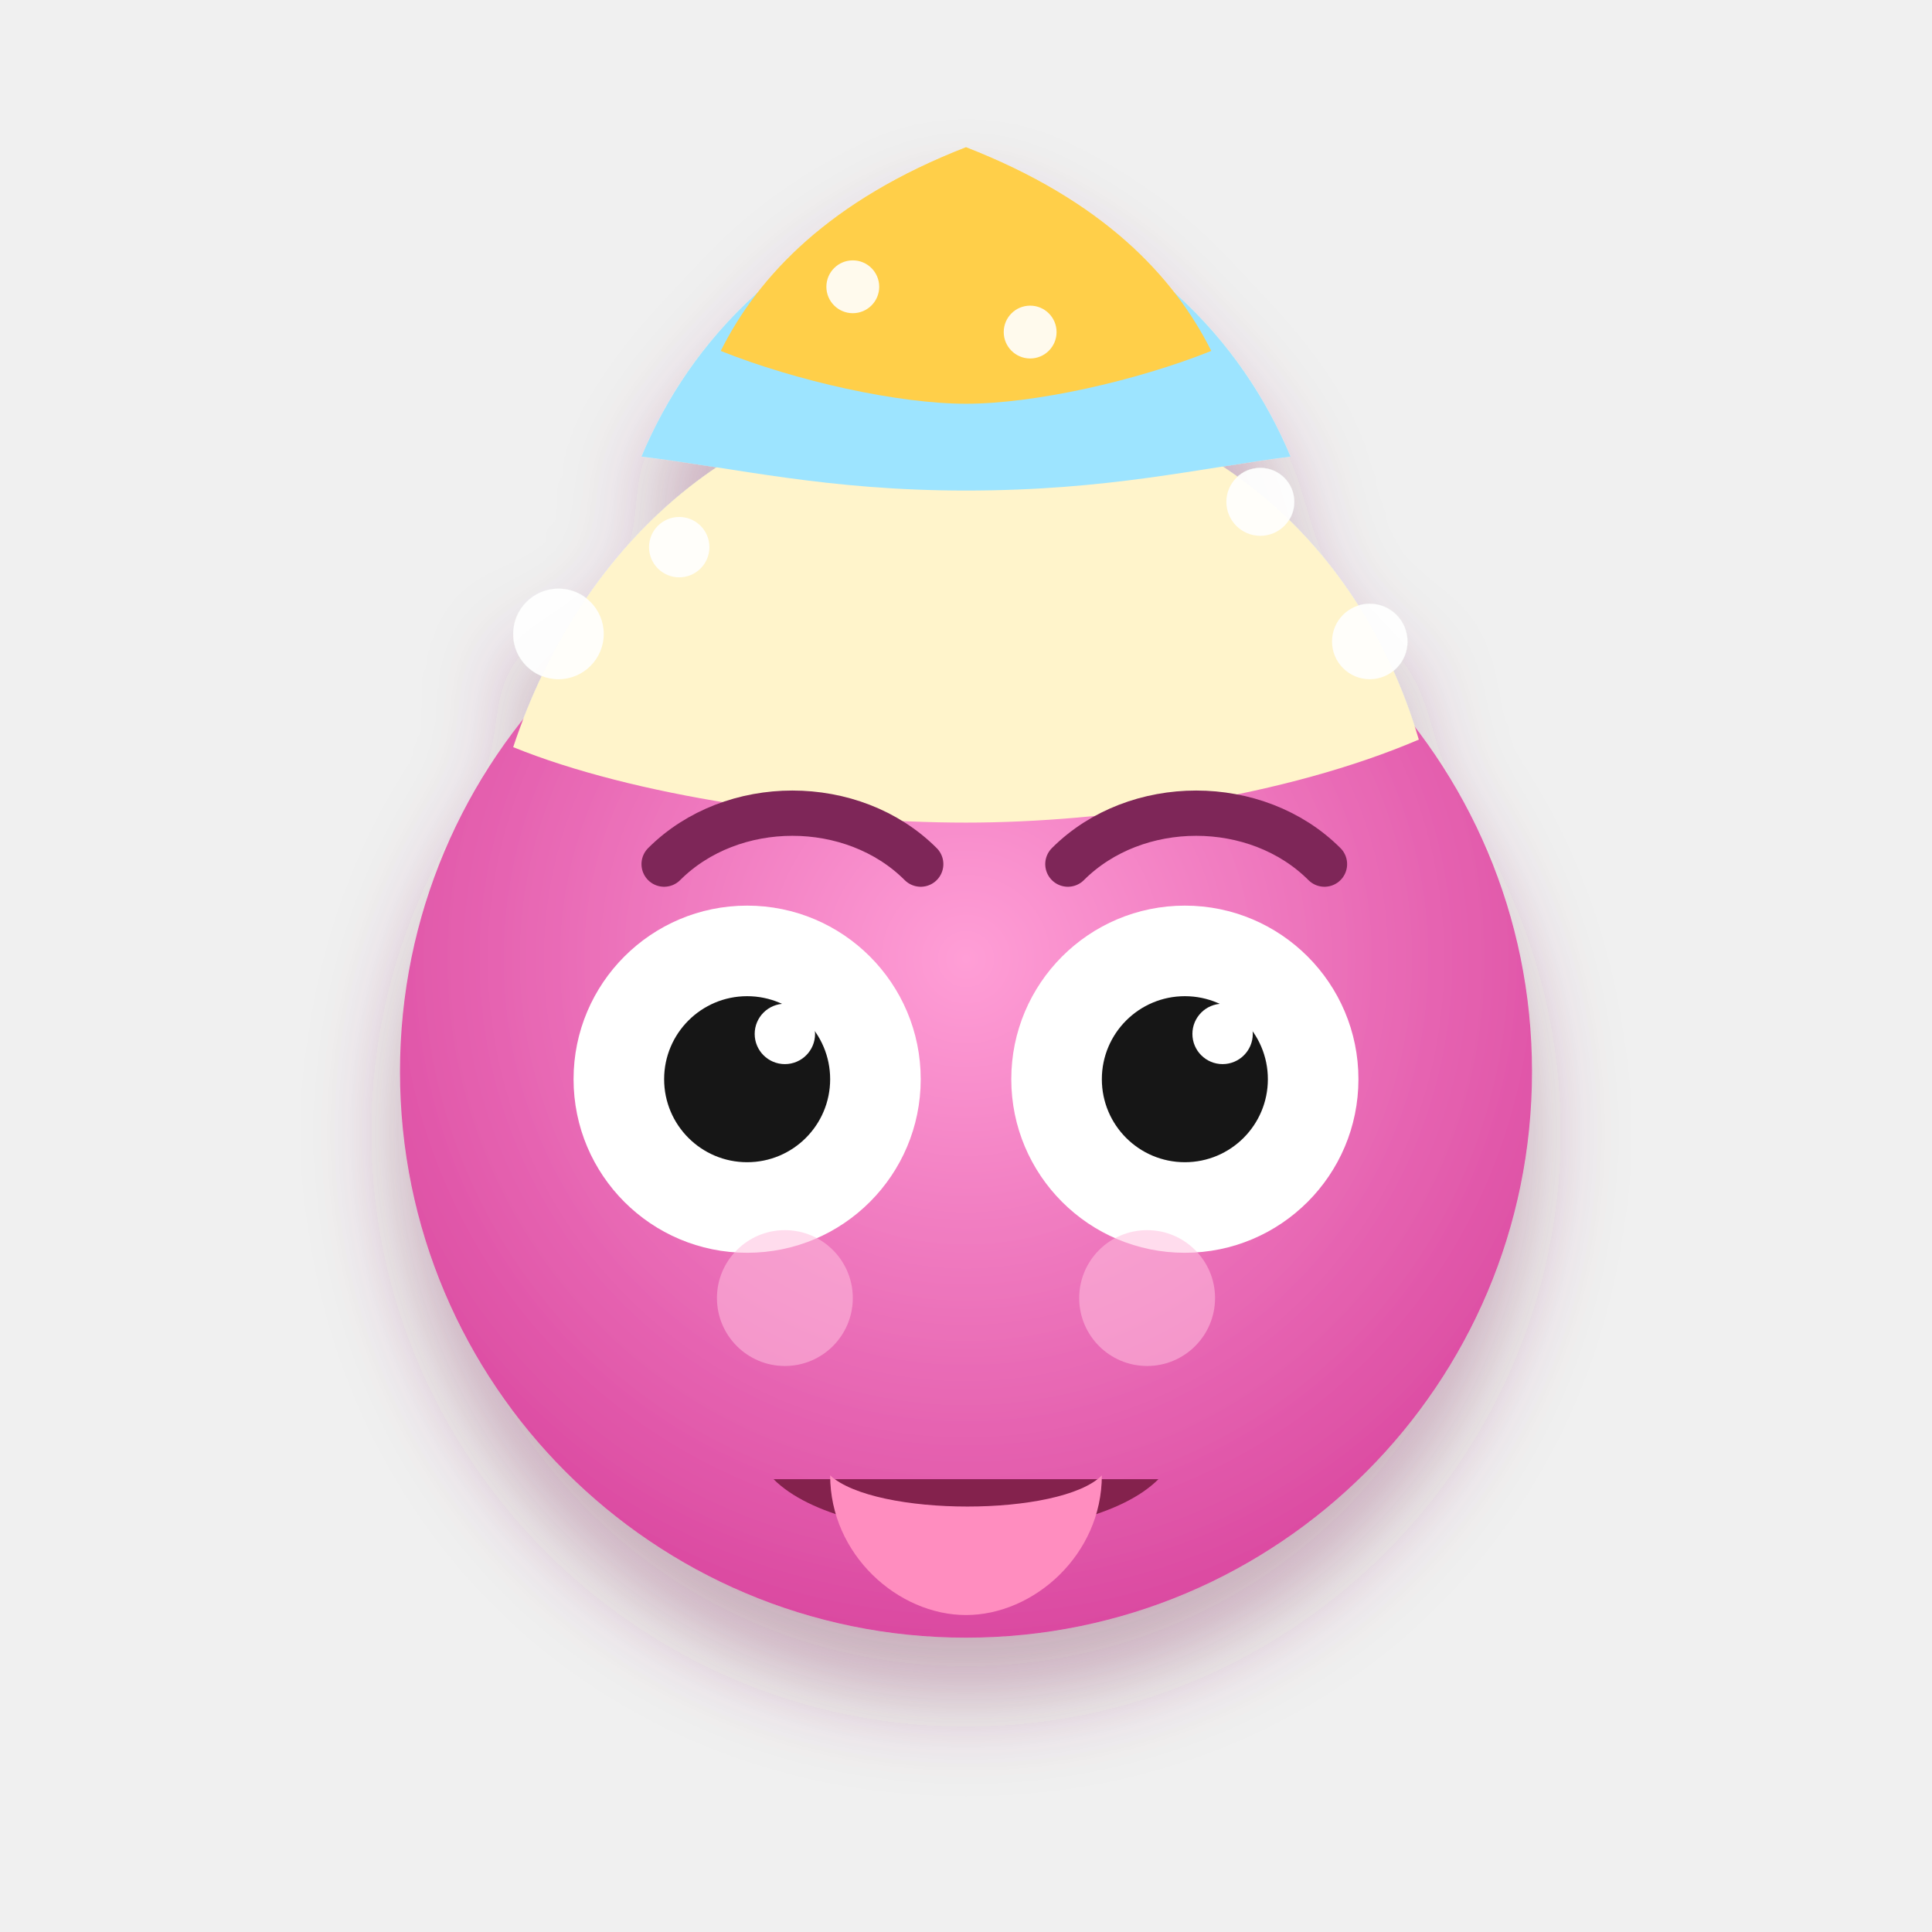
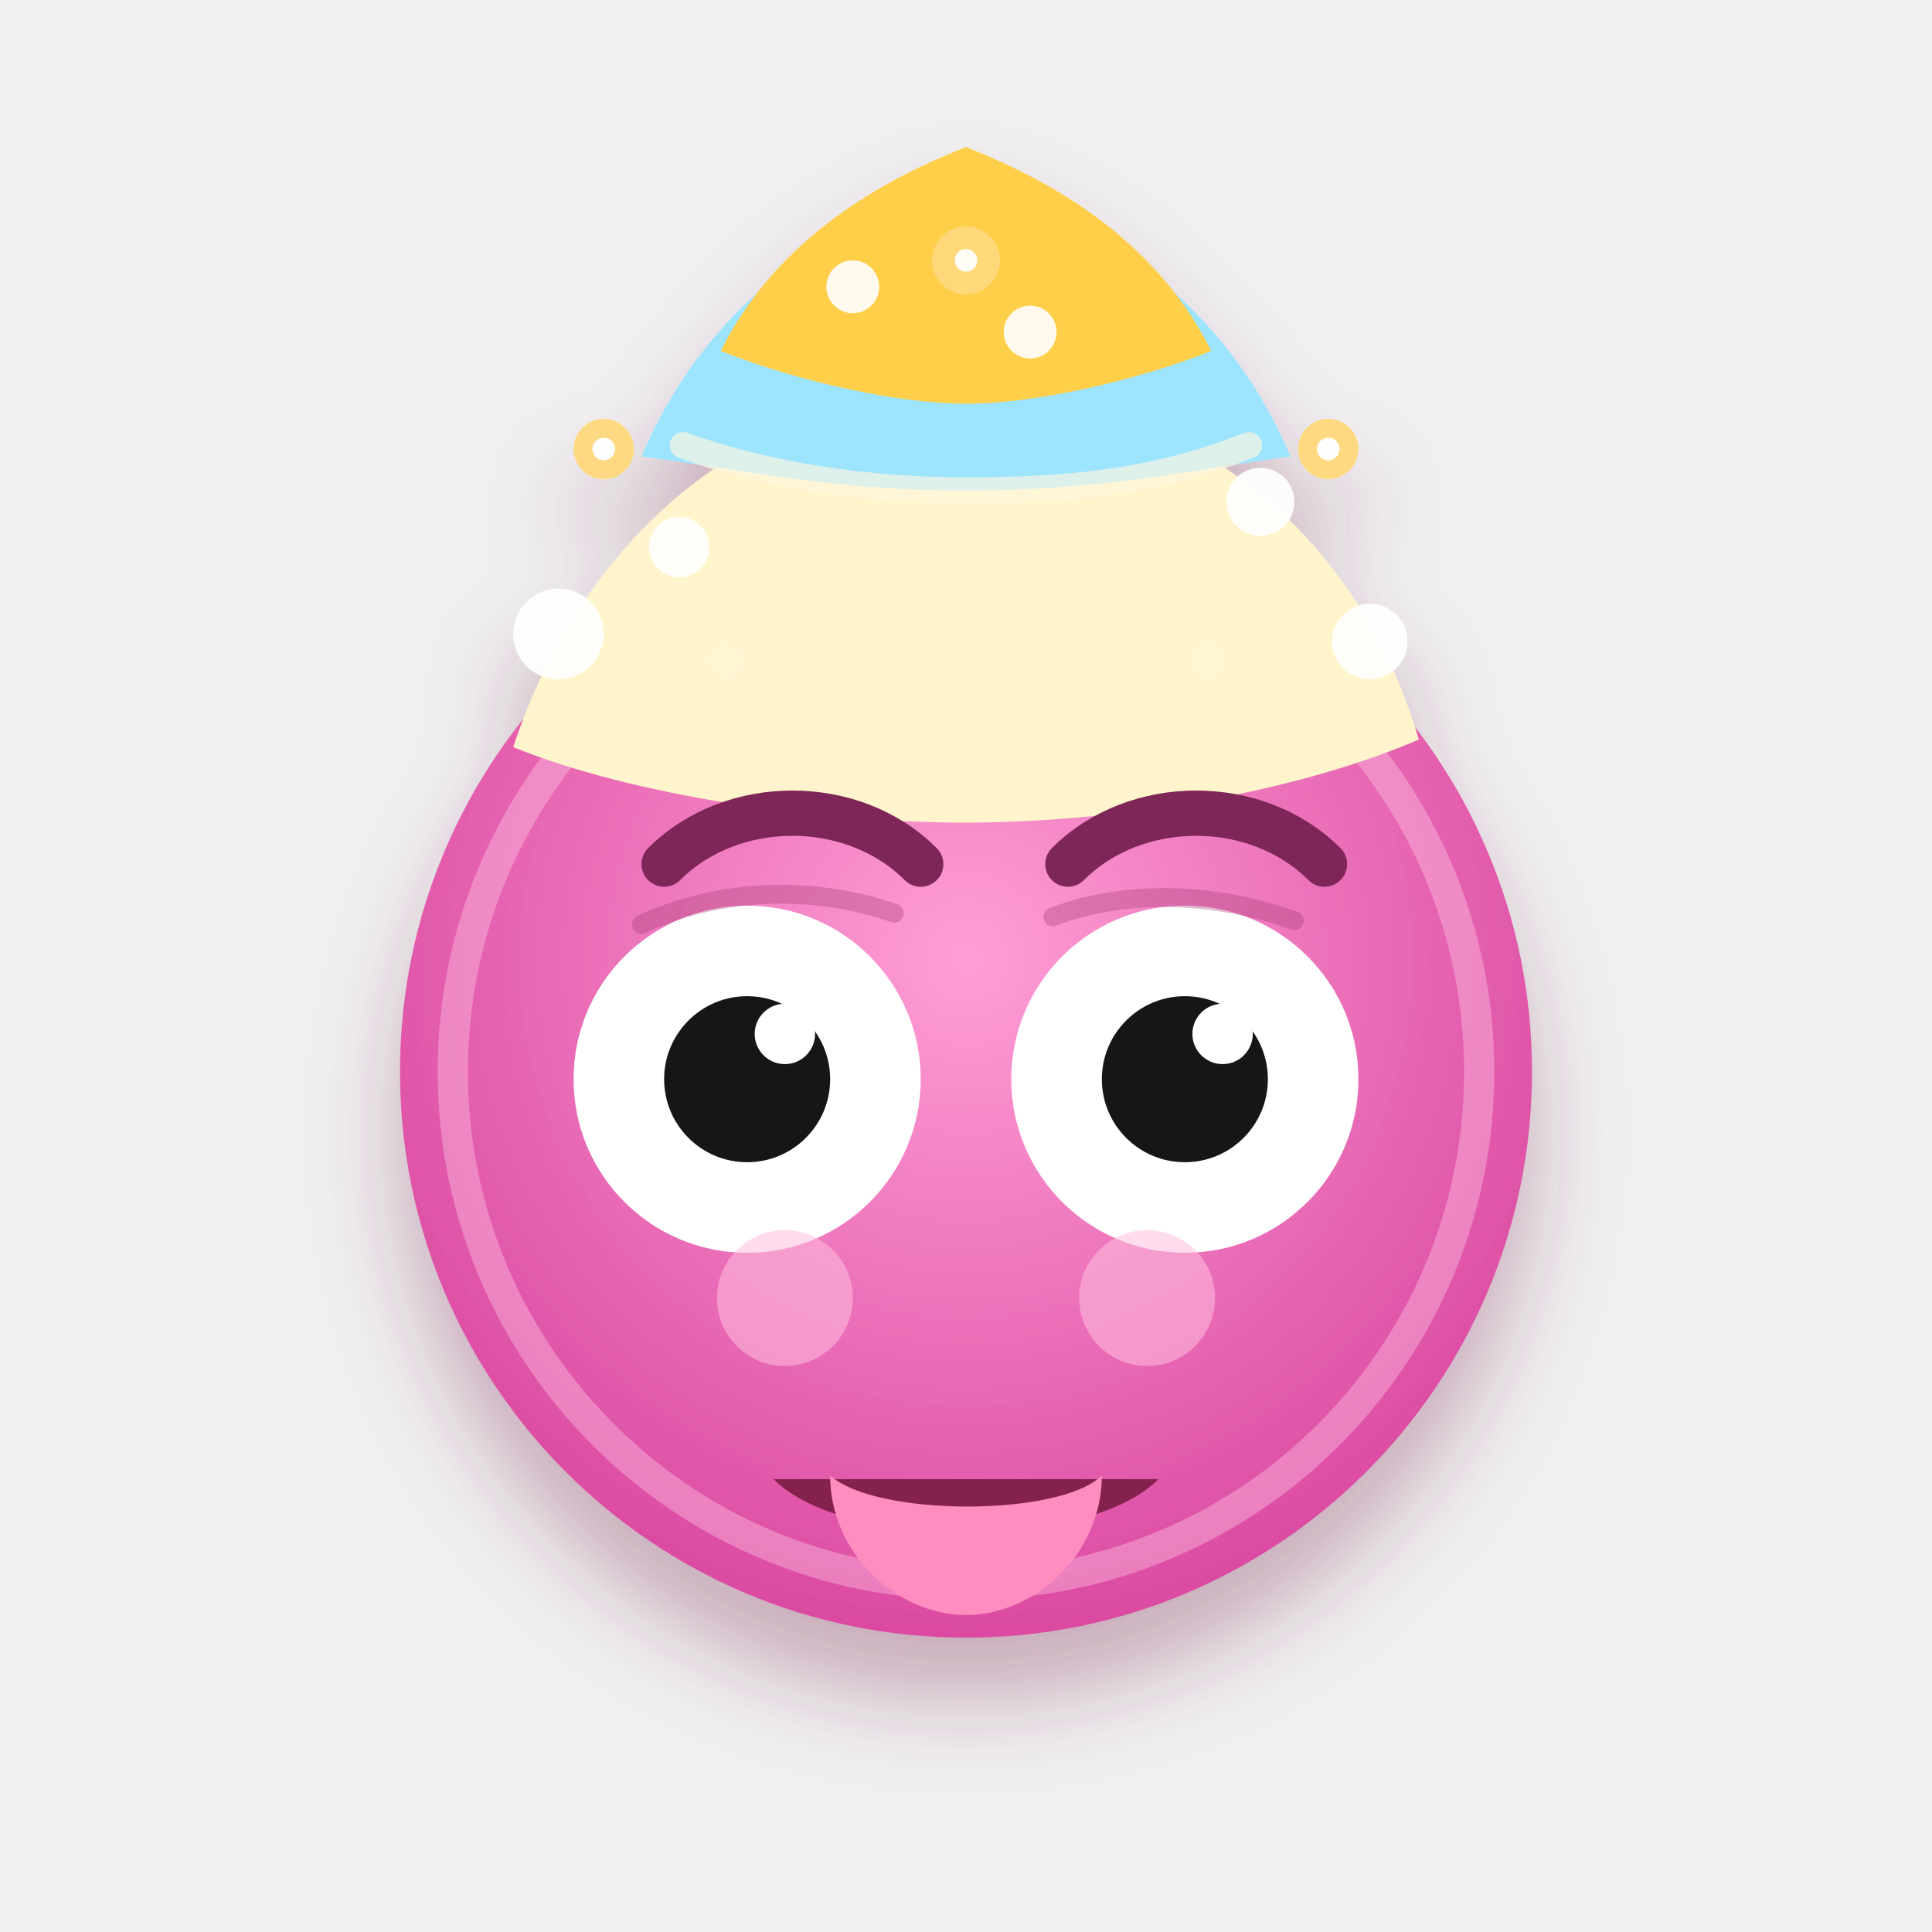
<svg xmlns="http://www.w3.org/2000/svg" viewBox="0 0 512 512">
  <defs>
    <radialGradient id="ice" cx="50%" cy="40%" r="60%">
      <stop offset="0%" stop-color="#ff9ed6" />
      <stop offset="100%" stop-color="#db4aa1" />
    </radialGradient>
    <filter id="iceshadow" x="-20%" y="-20%" width="140%" height="140%">
      <feDropShadow dx="0" dy="16" stdDeviation="12" flood-color="#7e2758" flood-opacity=".35" />
    </filter>
  </defs>
  <g filter="url(#iceshadow)">
    <circle cx="256" cy="284" r="150" fill="url(#ice)" />
+     <circle cx="256" cy="284" r="136" fill="none" stroke="#ffc9e7" stroke-width="8" opacity=".4" />
    <path d="M136 198c18-54 61-94 120-94 60 0 104 38 120 92-35 15-83 22-120 22-39 0-88-7-120-20z" fill="#fff4cb" />
    <path d="M170 121c13-31 39-59 86-74 47 15 73 43 86 74-24 3-48 9-86 9-37 0-61-6-86-9z" fill="#9de4ff" />
    <path d="M191 93c10-20 29-40 65-54 36 14 55 34 65 54-20 8-47 14-65 14-18 0-45-6-65-14z" fill="#ffcf4a" />
+     <path d="M181 118c22 8 49 12 75 12 31 0 52-3 75-12" fill="none" stroke="#fff7df" stroke-width="7" stroke-linecap="round" opacity=".65" />
    <g fill="#fff" opacity=".9">
      <circle cx="148" cy="168" r="12" />
      <circle cx="363" cy="170" r="10" />
      <circle cx="334" cy="133" r="9" />
      <circle cx="180" cy="145" r="8" />
      <circle cx="273" cy="88" r="7" />
      <circle cx="226" cy="76" r="7" />
+     </g>
+     <g fill="#ffd87c" opacity=".95">
+       <circle cx="160" cy="119" r="8" />
+       <circle cx="352" cy="119" r="8" />
+       <circle cx="256" cy="69" r="9" />
+       <circle cx="160" cy="119" r="3" fill="#fff" />
+       <circle cx="352" cy="119" r="3" fill="#fff" />
+       <circle cx="256" cy="69" r="3" fill="#fff" />
    </g>
    <g>
      <circle cx="198" cy="286" r="46" fill="#fff" />
      <circle cx="314" cy="286" r="46" fill="#fff" />
      <circle cx="198" cy="286" r="22" fill="#171717" />
      <circle cx="314" cy="286" r="22" fill="#171717" />
      <circle cx="208" cy="274" r="8" fill="#fff" />
      <circle cx="324" cy="274" r="8" fill="#fff" />
    </g>
    <path d="M176 229c18-18 50-18 68 0" fill="none" stroke="#7e2758" stroke-width="12" stroke-linecap="round" />
    <path d="M283 229c18-18 50-18 68 0" fill="none" stroke="#7e2758" stroke-width="12" stroke-linecap="round" />
+     <path d="M170 245c19-9 44-11 67-3" fill="none" stroke="#a23c72" stroke-width="5" stroke-linecap="round" opacity=".35" />
+     <path d="M279 243c18-7 42-7 64 1" fill="none" stroke="#a23c72" stroke-width="5" stroke-linecap="round" opacity=".35" />
    <circle cx="208" cy="344" r="18" fill="#ffc0df" opacity=".55" />
    <circle cx="304" cy="344" r="18" fill="#ffc0df" opacity=".55" />
    <path d="M205 392c19 19 83 19 102 0" fill="#84204d" />
    <path d="M220 391c12 11 61 11 72 0 0 21-18 37-36 37s-36-16-36-37z" fill="#ff8dbf" />
+     <g fill="#fff5d3" opacity=".8">
+       <circle cx="192" cy="175" r="5" />
+       <circle cx="320" cy="175" r="5" />
+     </g>
  </g>
</svg>
